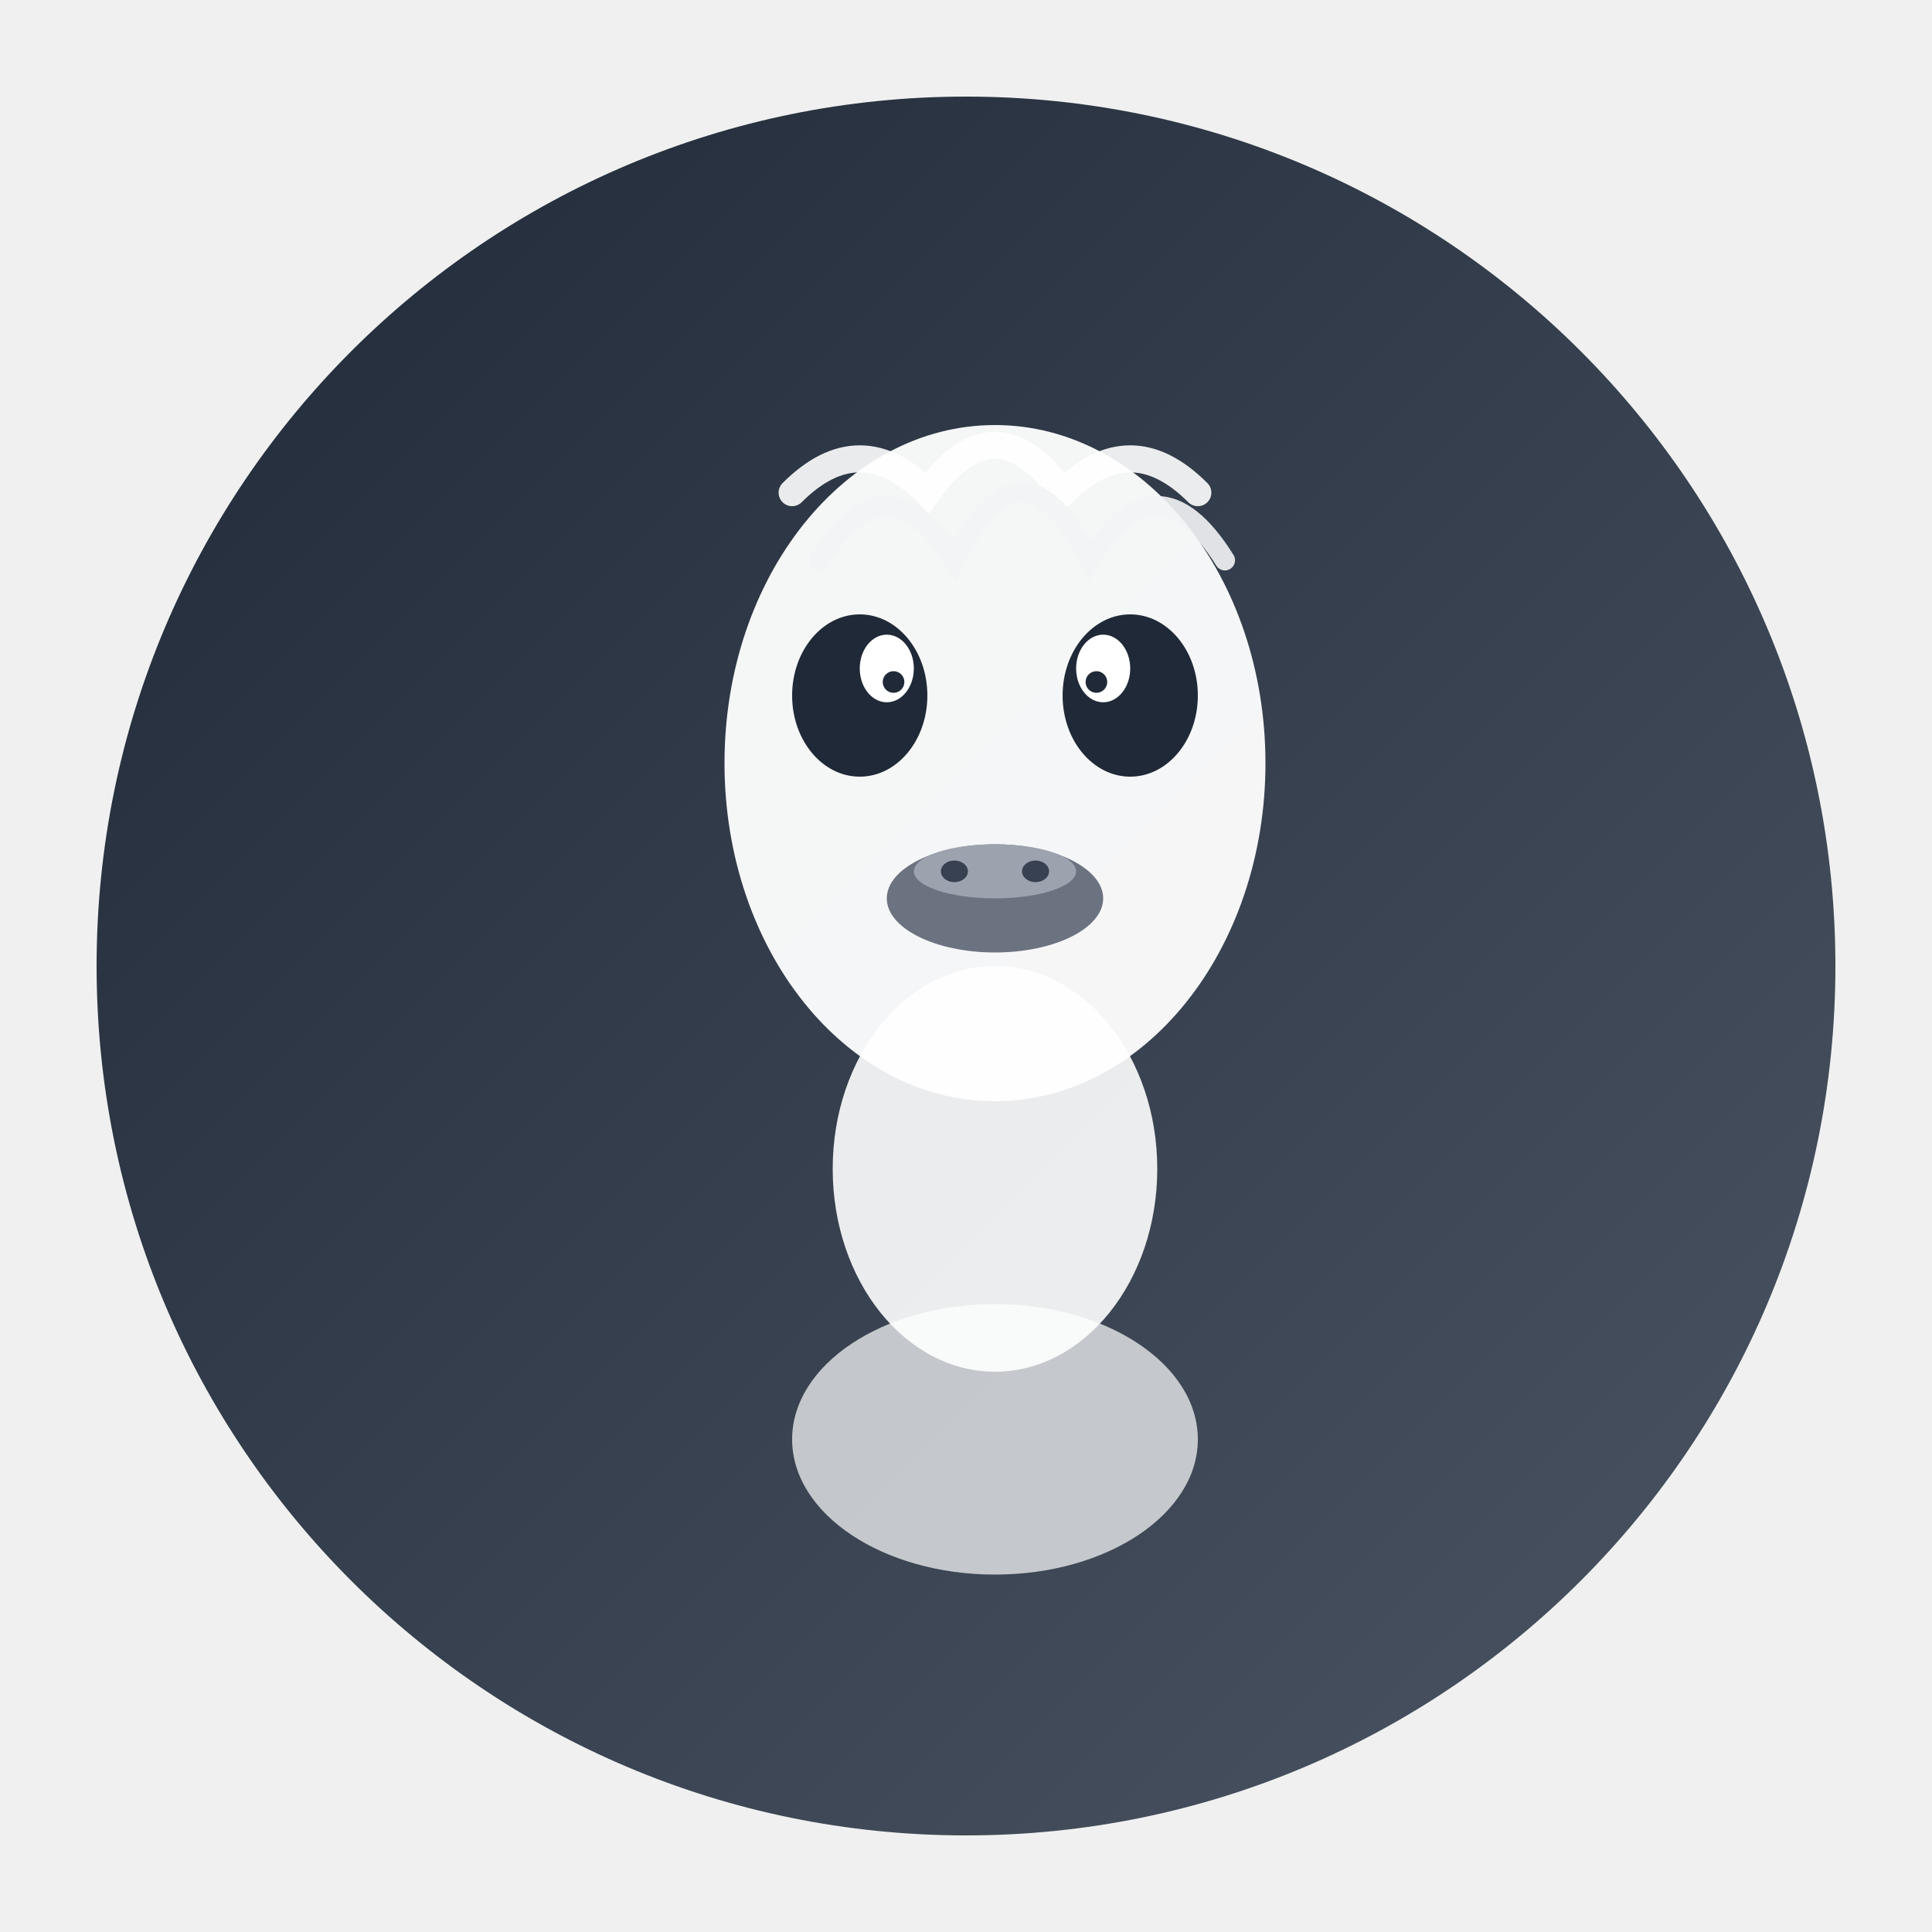
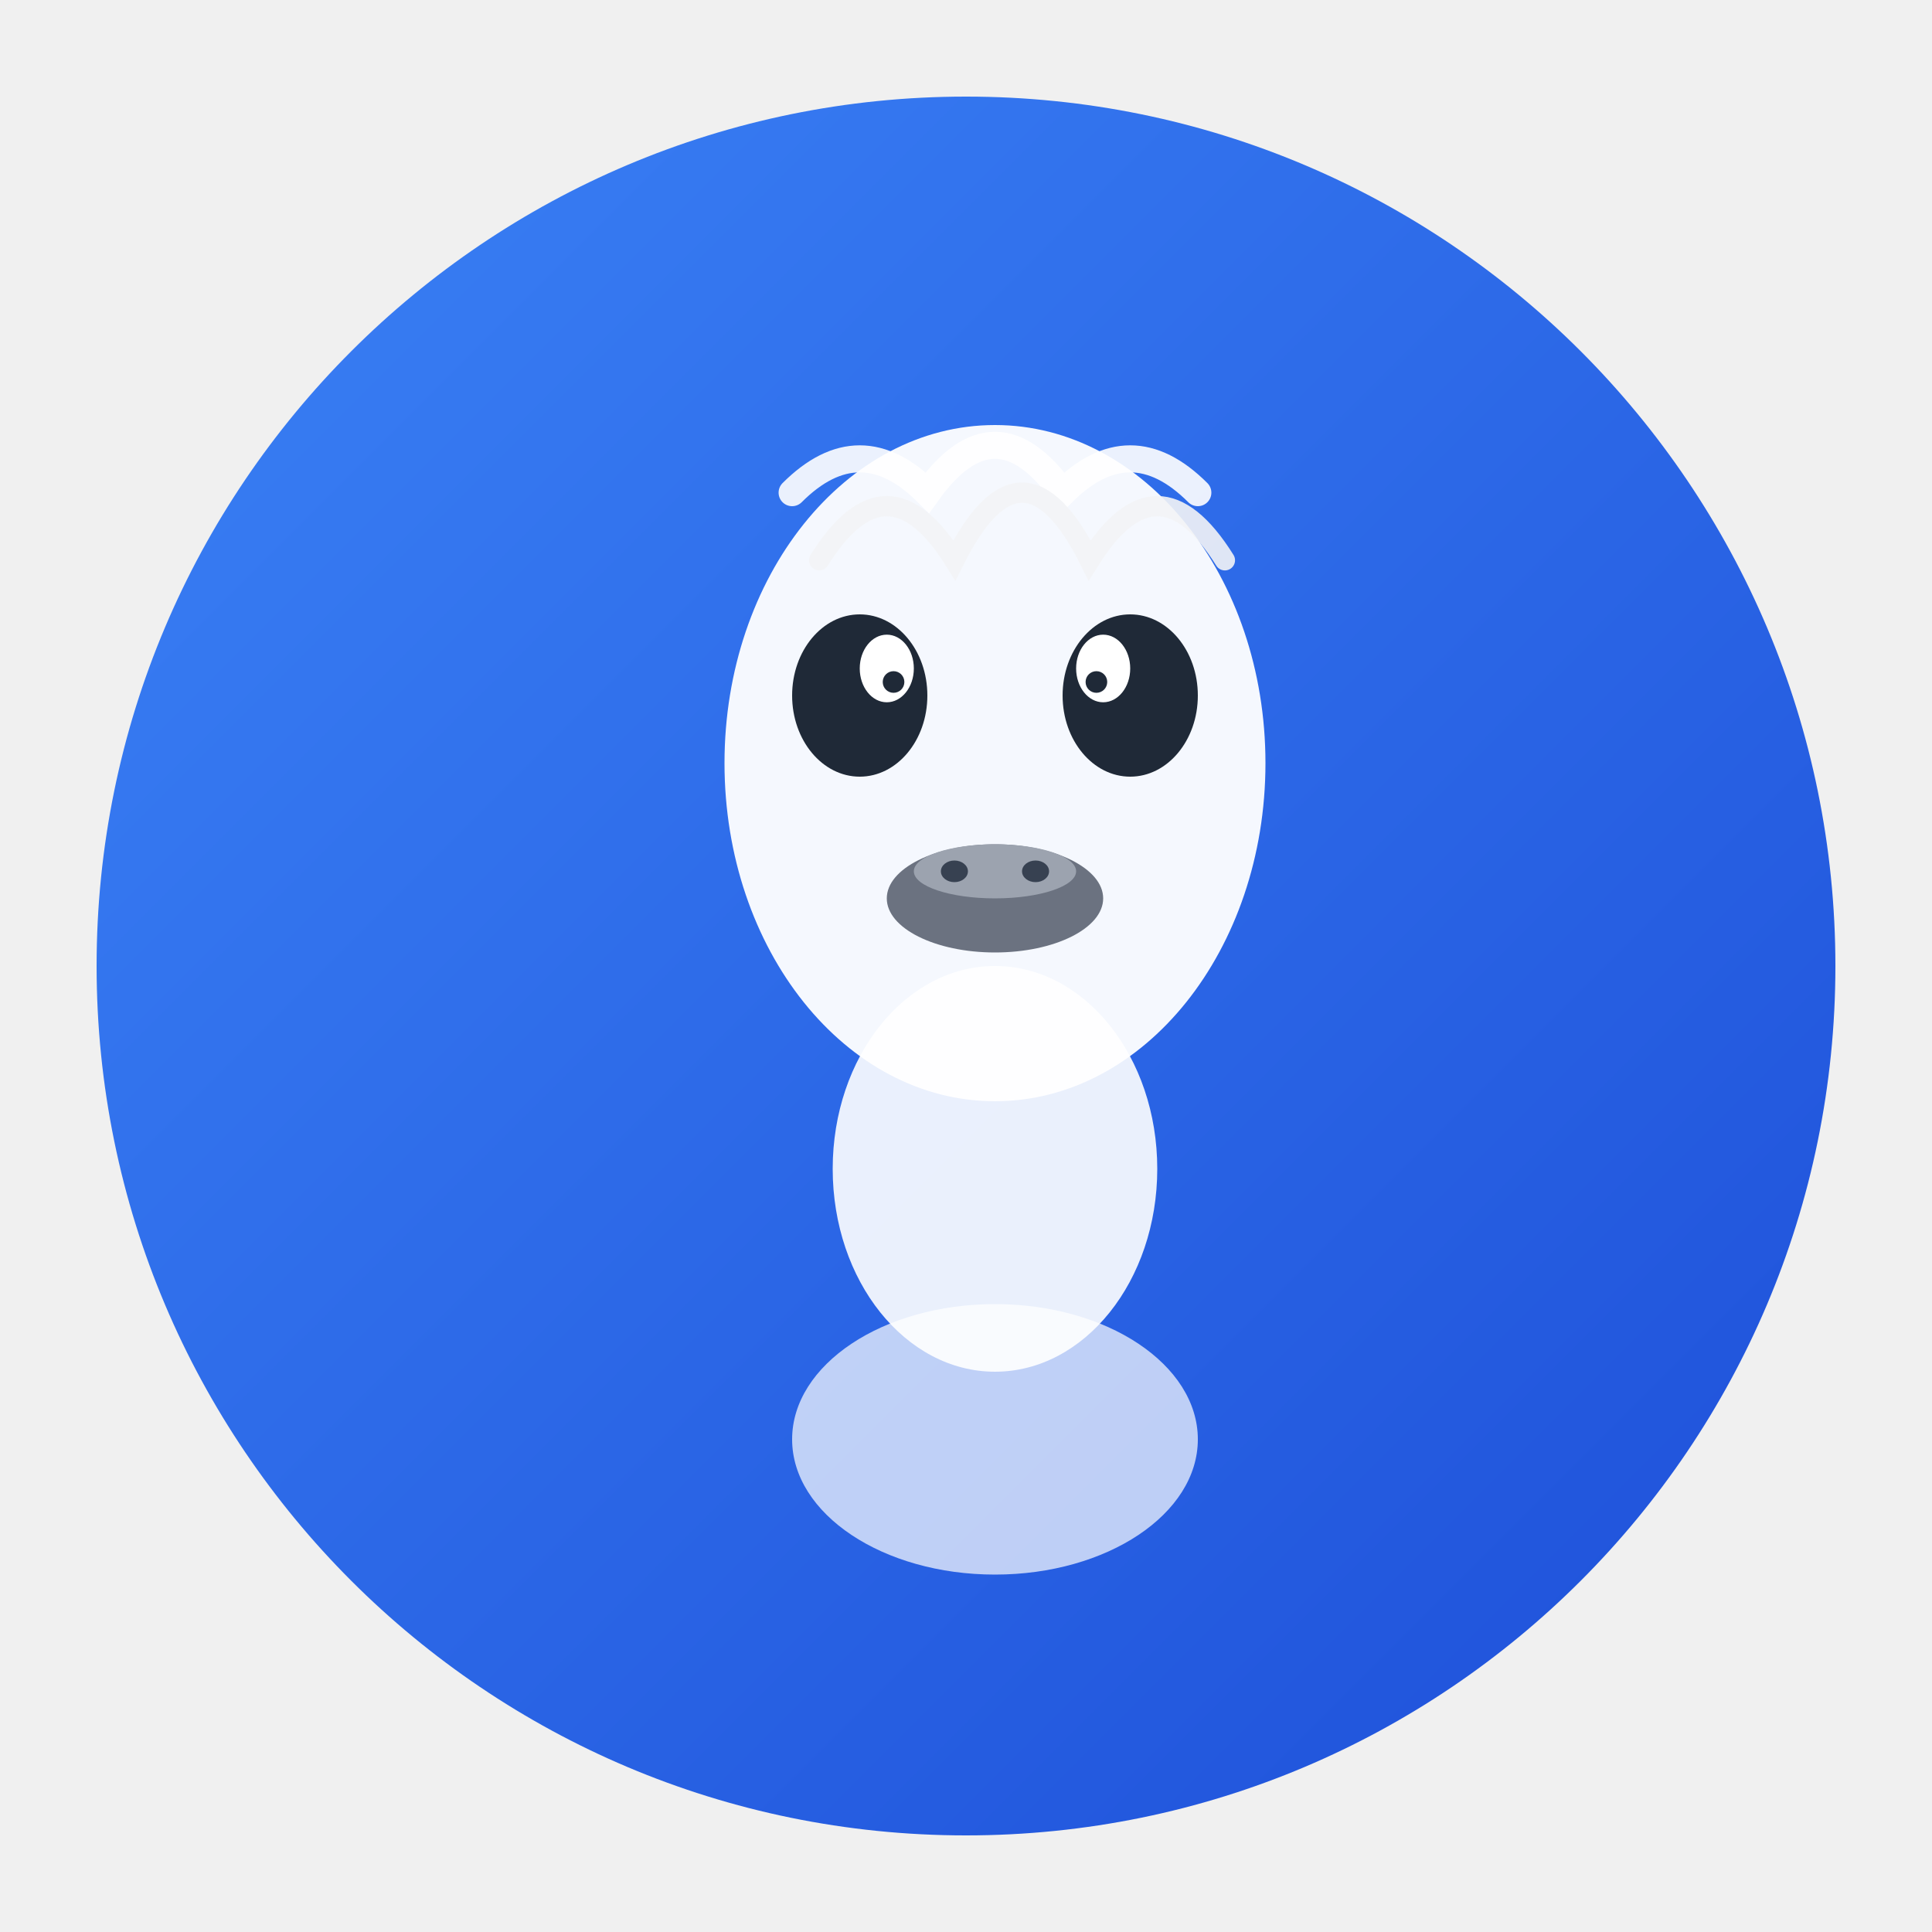
<svg xmlns="http://www.w3.org/2000/svg" viewBox="0 0 100 100">
  <defs>
    <linearGradient id="brandGradient" x1="0%" y1="0%" x2="100%" y2="100%">
-       <stop offset="0%" stop-color="#1f2937" />
-       <stop offset="100%" stop-color="#4b5563" />
+       <stop offset="0%" stop-color="#3b82f6" />
+       <stop offset="100%" stop-color="#1d4ed8" />
    </linearGradient>
  </defs>
  <circle cx="50" cy="50" r="45" fill="url(#brandGradient)" />
  <g transform="translate(20, 15) scale(0.7)">
    <ellipse cx="45" cy="35" rx="20" ry="25" fill="white" opacity="0.95" />
    <g opacity="0.90">
      <path d="M30 15 Q35 10 40 15 Q45 8 50 15 Q55 10 60 15" stroke="white" stroke-width="2" fill="none" stroke-linecap="round" />
      <path d="M32 20 Q37 12 42 20 Q47 10 52 20 Q57 12 62 20" stroke="#f3f4f6" stroke-width="1.5" fill="none" stroke-linecap="round" />
    </g>
    <g>
      <ellipse cx="35" cy="30" rx="5" ry="6" fill="#1f2937" />
      <ellipse cx="37" cy="28" rx="2" ry="2.5" fill="white" />
      <circle cx="37.5" cy="29" r="0.8" fill="#1f2937" />
      <ellipse cx="55" cy="30" rx="5" ry="6" fill="#1f2937" />
      <ellipse cx="53" cy="28" rx="2" ry="2.5" fill="white" />
      <circle cx="52.5" cy="29" r="0.8" fill="#1f2937" />
    </g>
    <ellipse cx="45" cy="45" rx="8" ry="4" fill="#6b7280" />
    <ellipse cx="45" cy="43" rx="6" ry="2" fill="#9ca3af" />
    <ellipse cx="42" cy="43" rx="1" ry="0.8" fill="#374151" />
    <ellipse cx="48" cy="43" rx="1" ry="0.8" fill="#374151" />
    <ellipse cx="45" cy="65" rx="12" ry="15" fill="white" opacity="0.90" />
    <ellipse cx="45" cy="85" rx="15" ry="10" fill="white" opacity="0.70" />
  </g>
</svg>
